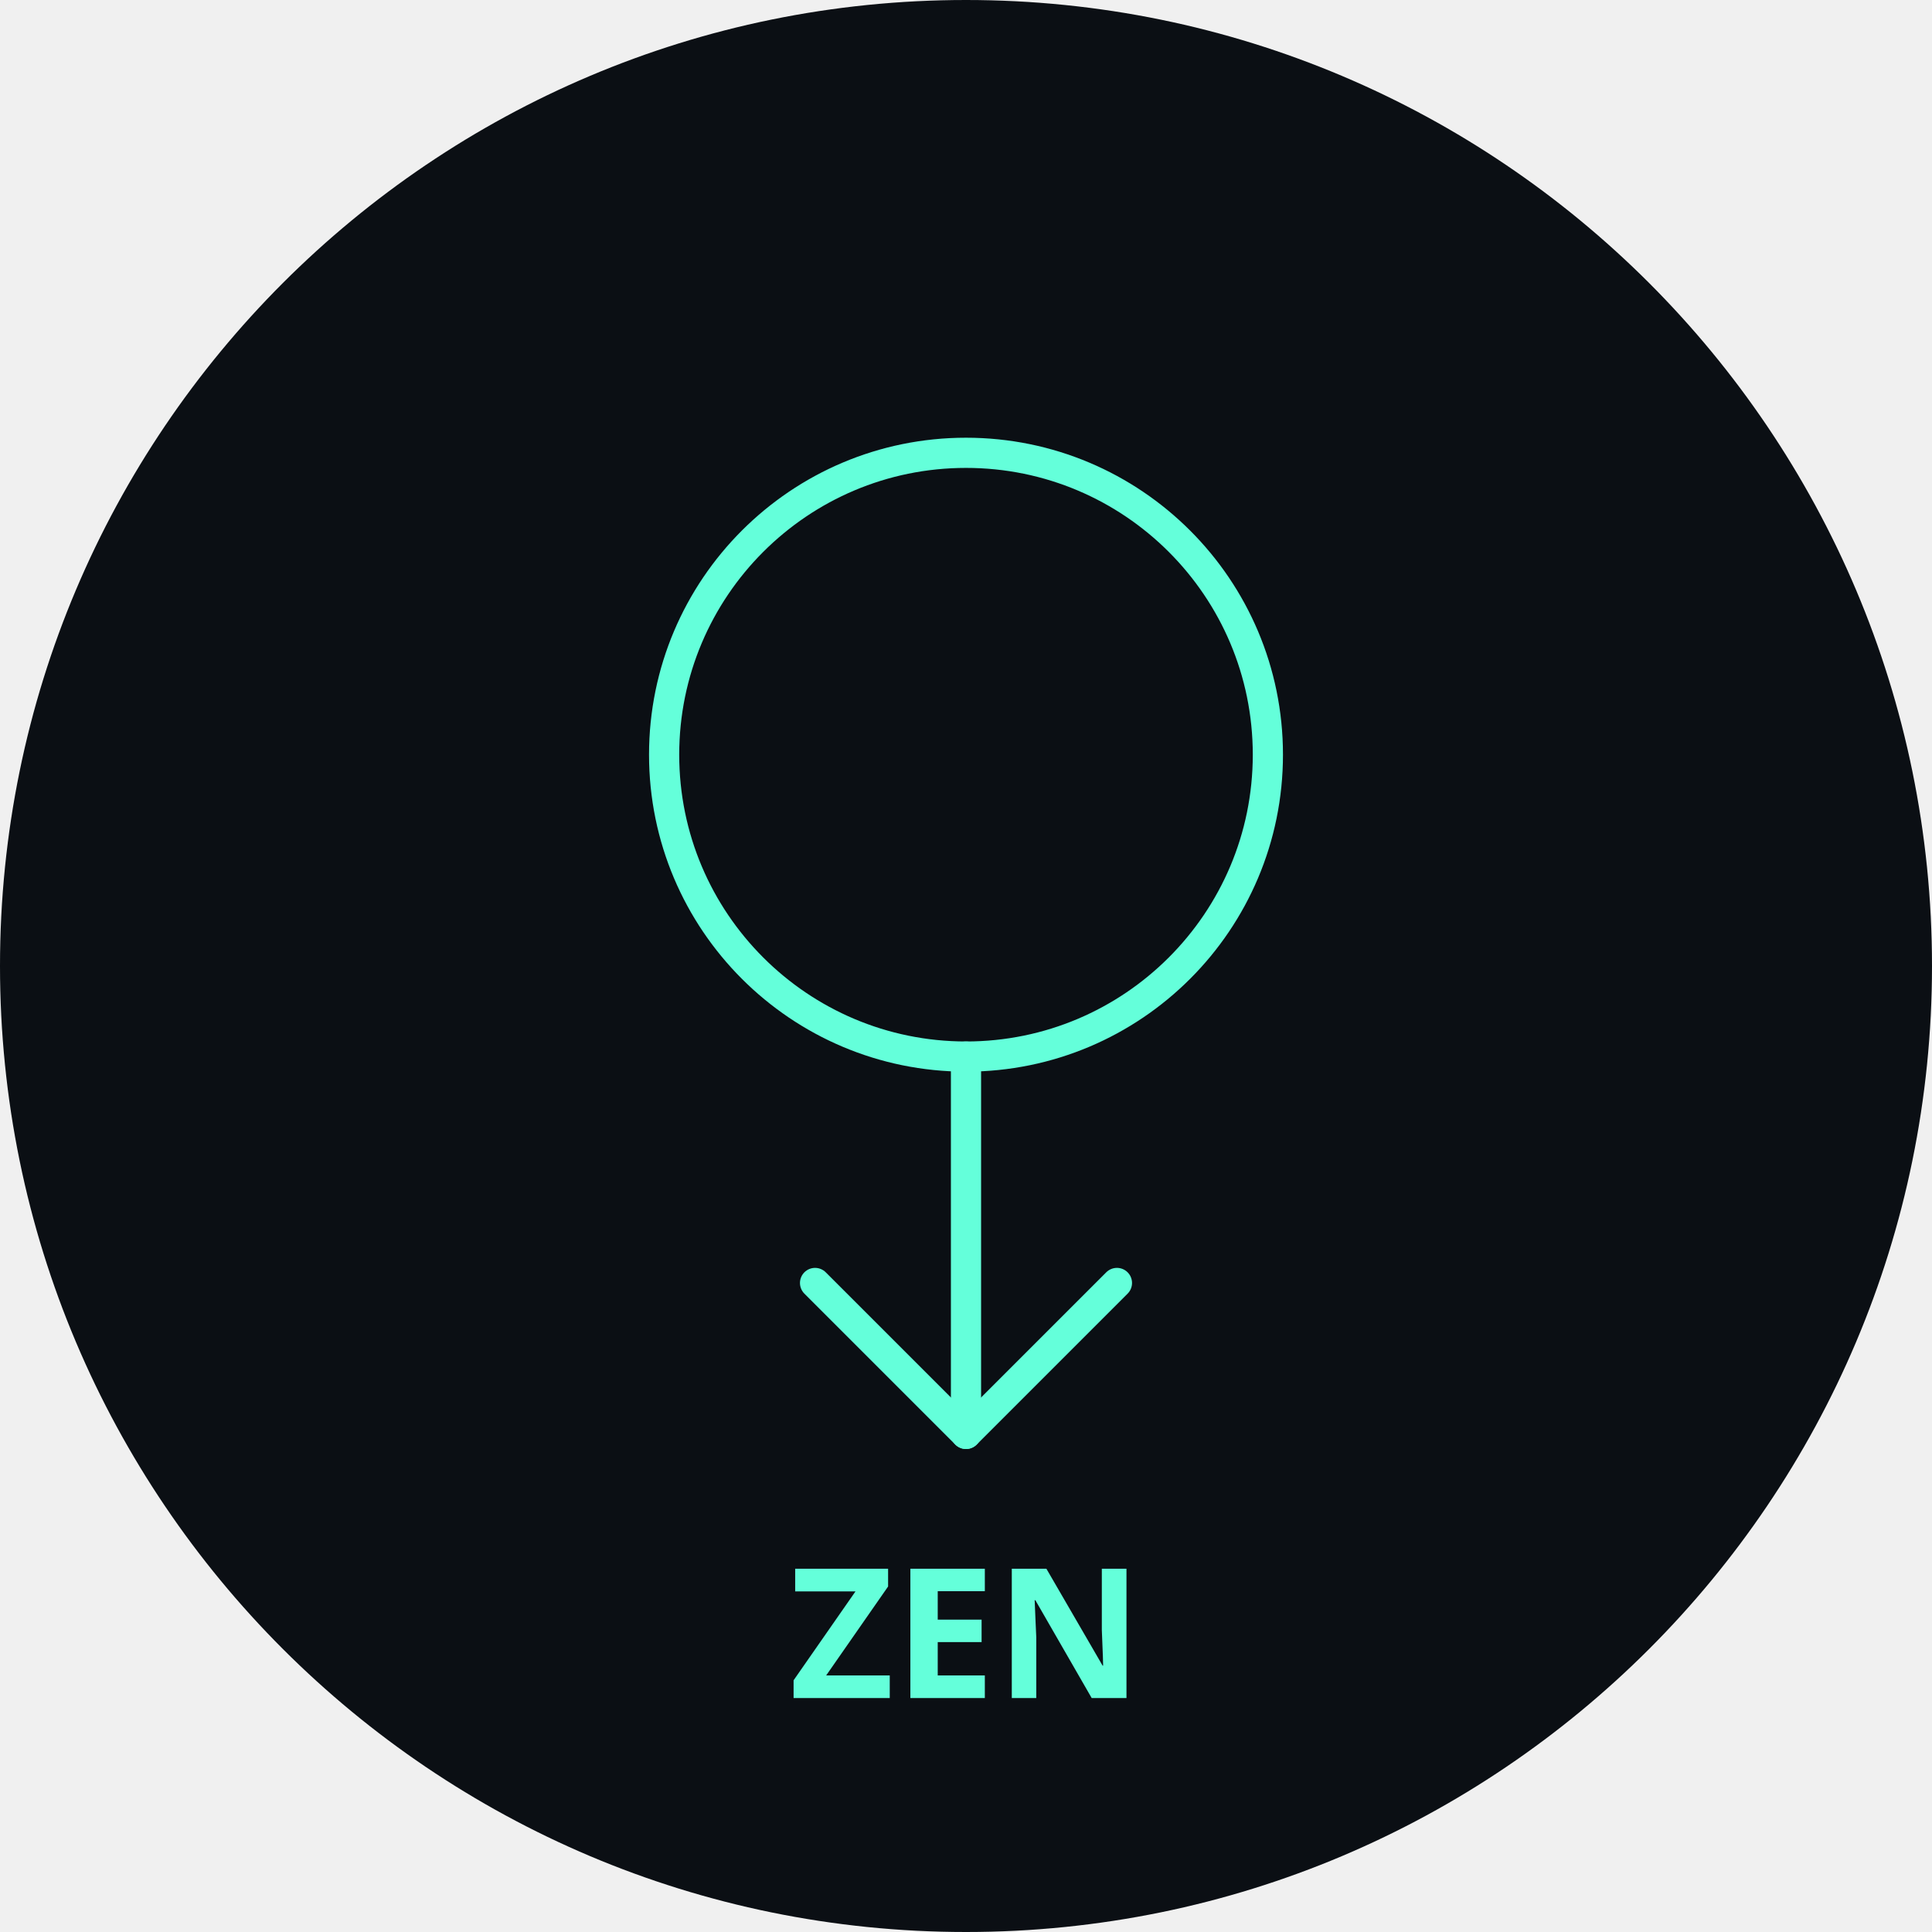
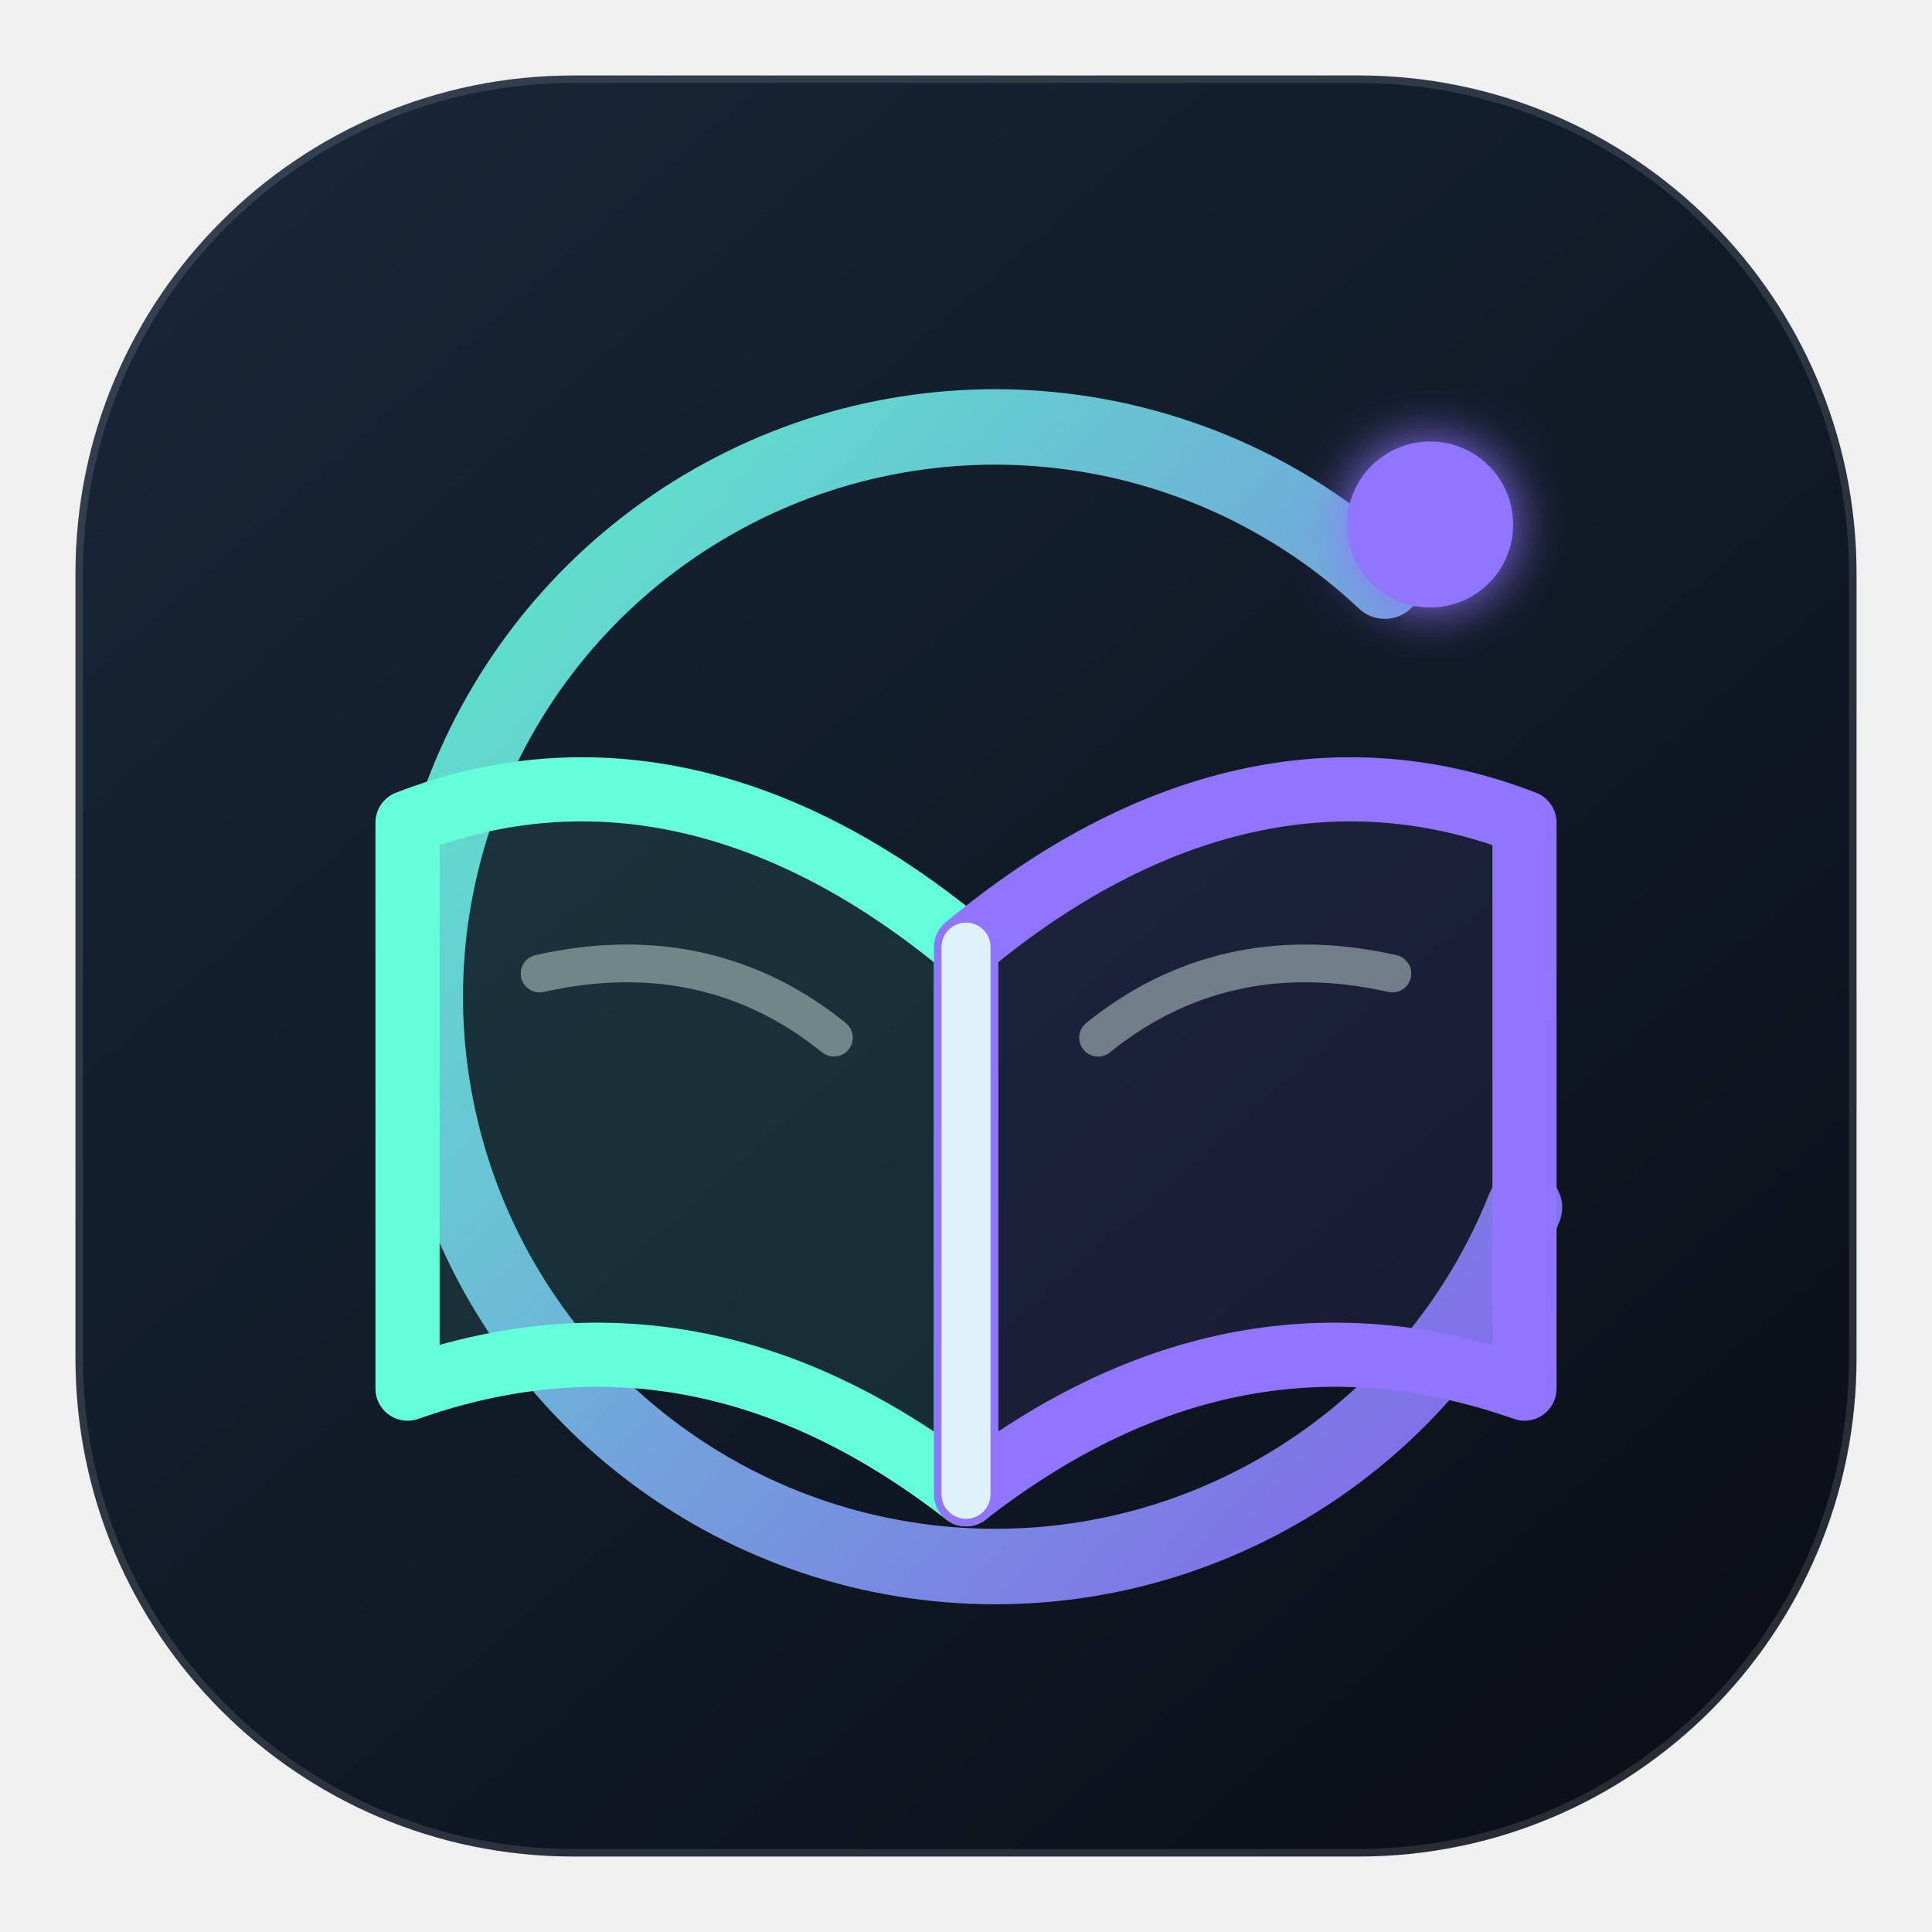
- <svg xmlns="http://www.w3.org/2000/svg" width="512" height="512" viewBox="0 0 512 512">
+ <svg xmlns="http://www.w3.org/2000/svg" viewBox="0 0 512 512" role="img" aria-labelledby="title desc">
  <defs>
-     <clipPath id="clip">
-       <circle cx="256" cy="256" r="256" />
-     </clipPath>
+     <linearGradient id="surface" x1="72" y1="48" x2="438" y2="464" gradientUnits="userSpaceOnUse">
+       <stop stop-color="#172536" />
+       <stop offset="1" stop-color="#0B1019" />
+     </linearGradient>
+     <linearGradient id="accent" x1="118" y1="134" x2="394" y2="382" gradientUnits="userSpaceOnUse">
+       <stop stop-color="#64FFDA" />
+       <stop offset="1" stop-color="#8F75FF" />
+     </linearGradient>
+     <radialGradient id="glow" cx="0" cy="0" r="1" gradientTransform="translate(256 250) rotate(90) scale(220)">
+       <stop stop-color="#64FFDA" stop-opacity=".14" />
+       <stop offset="1" stop-color="#64FFDA" stop-opacity="0" />
+     </radialGradient>
+     <filter id="softGlow" x="-30%" y="-30%" width="160%" height="160%">
+       <feGaussianBlur stdDeviation="7" result="blur" />
+       <feMerge>
+         <feMergeNode in="blur" />
+         <feMergeNode in="SourceGraphic" />
+       </feMerge>
+     </filter>
  </defs>
-   <g clip-path="url(#clip)">
-     <circle cx="256" cy="256" r="256" fill="#0B0F14" />
-     <circle cx="256" cy="200" r="80" fill="none" stroke="#64FFDA" stroke-width="8" />
-     <path d="M256 280 L256 380" stroke="#64FFDA" stroke-width="8" stroke-linecap="round" />
-     <path d="M216 340 L256 380 L296 340" stroke="#64FFDA" stroke-width="8" stroke-linecap="round" stroke-linejoin="round" fill="none" />
-     <text x="256" y="450" text-anchor="middle" fill="#64FFDA" font-family="sans-serif" font-size="48" font-weight="600">ZEN</text>
-   </g>
+   <rect x="20" y="20" width="472" height="472" rx="132" fill="url(#surface)" />
+   <rect x="21" y="21" width="470" height="470" rx="131" fill="url(#glow)" stroke="#FFFFFF" stroke-opacity=".12" stroke-width="2" />
+   <path d="M367 154a151 151 0 1 0 37 166" fill="none" stroke="url(#accent)" stroke-width="20" stroke-linecap="round" opacity=".9" />
+   <circle cx="379" cy="139" r="22" fill="#8F75FF" filter="url(#softGlow)" />
+   <path d="M108 218c49-19 100-7 148 33v145c-45-35-94-47-148-28V218Z" fill="#64FFDA" fill-opacity=".09" stroke="#64FFDA" stroke-width="17" stroke-linejoin="round" />
+   <path d="M404 218c-49-19-100-7-148 33v145c45-35 94-47 148-28V218Z" fill="#8F75FF" fill-opacity=".09" stroke="#8F75FF" stroke-width="17" stroke-linejoin="round" />
+   <path d="M256 251v145" stroke="#E8FFF9" stroke-width="13" stroke-linecap="round" opacity=".9" />
+   <path d="M143 258c31-7 57 0 78 17M369 258c-31-7-57 0-78 17" fill="none" stroke="#E8FFF9" stroke-opacity=".42" stroke-width="10" stroke-linecap="round" />
</svg>
